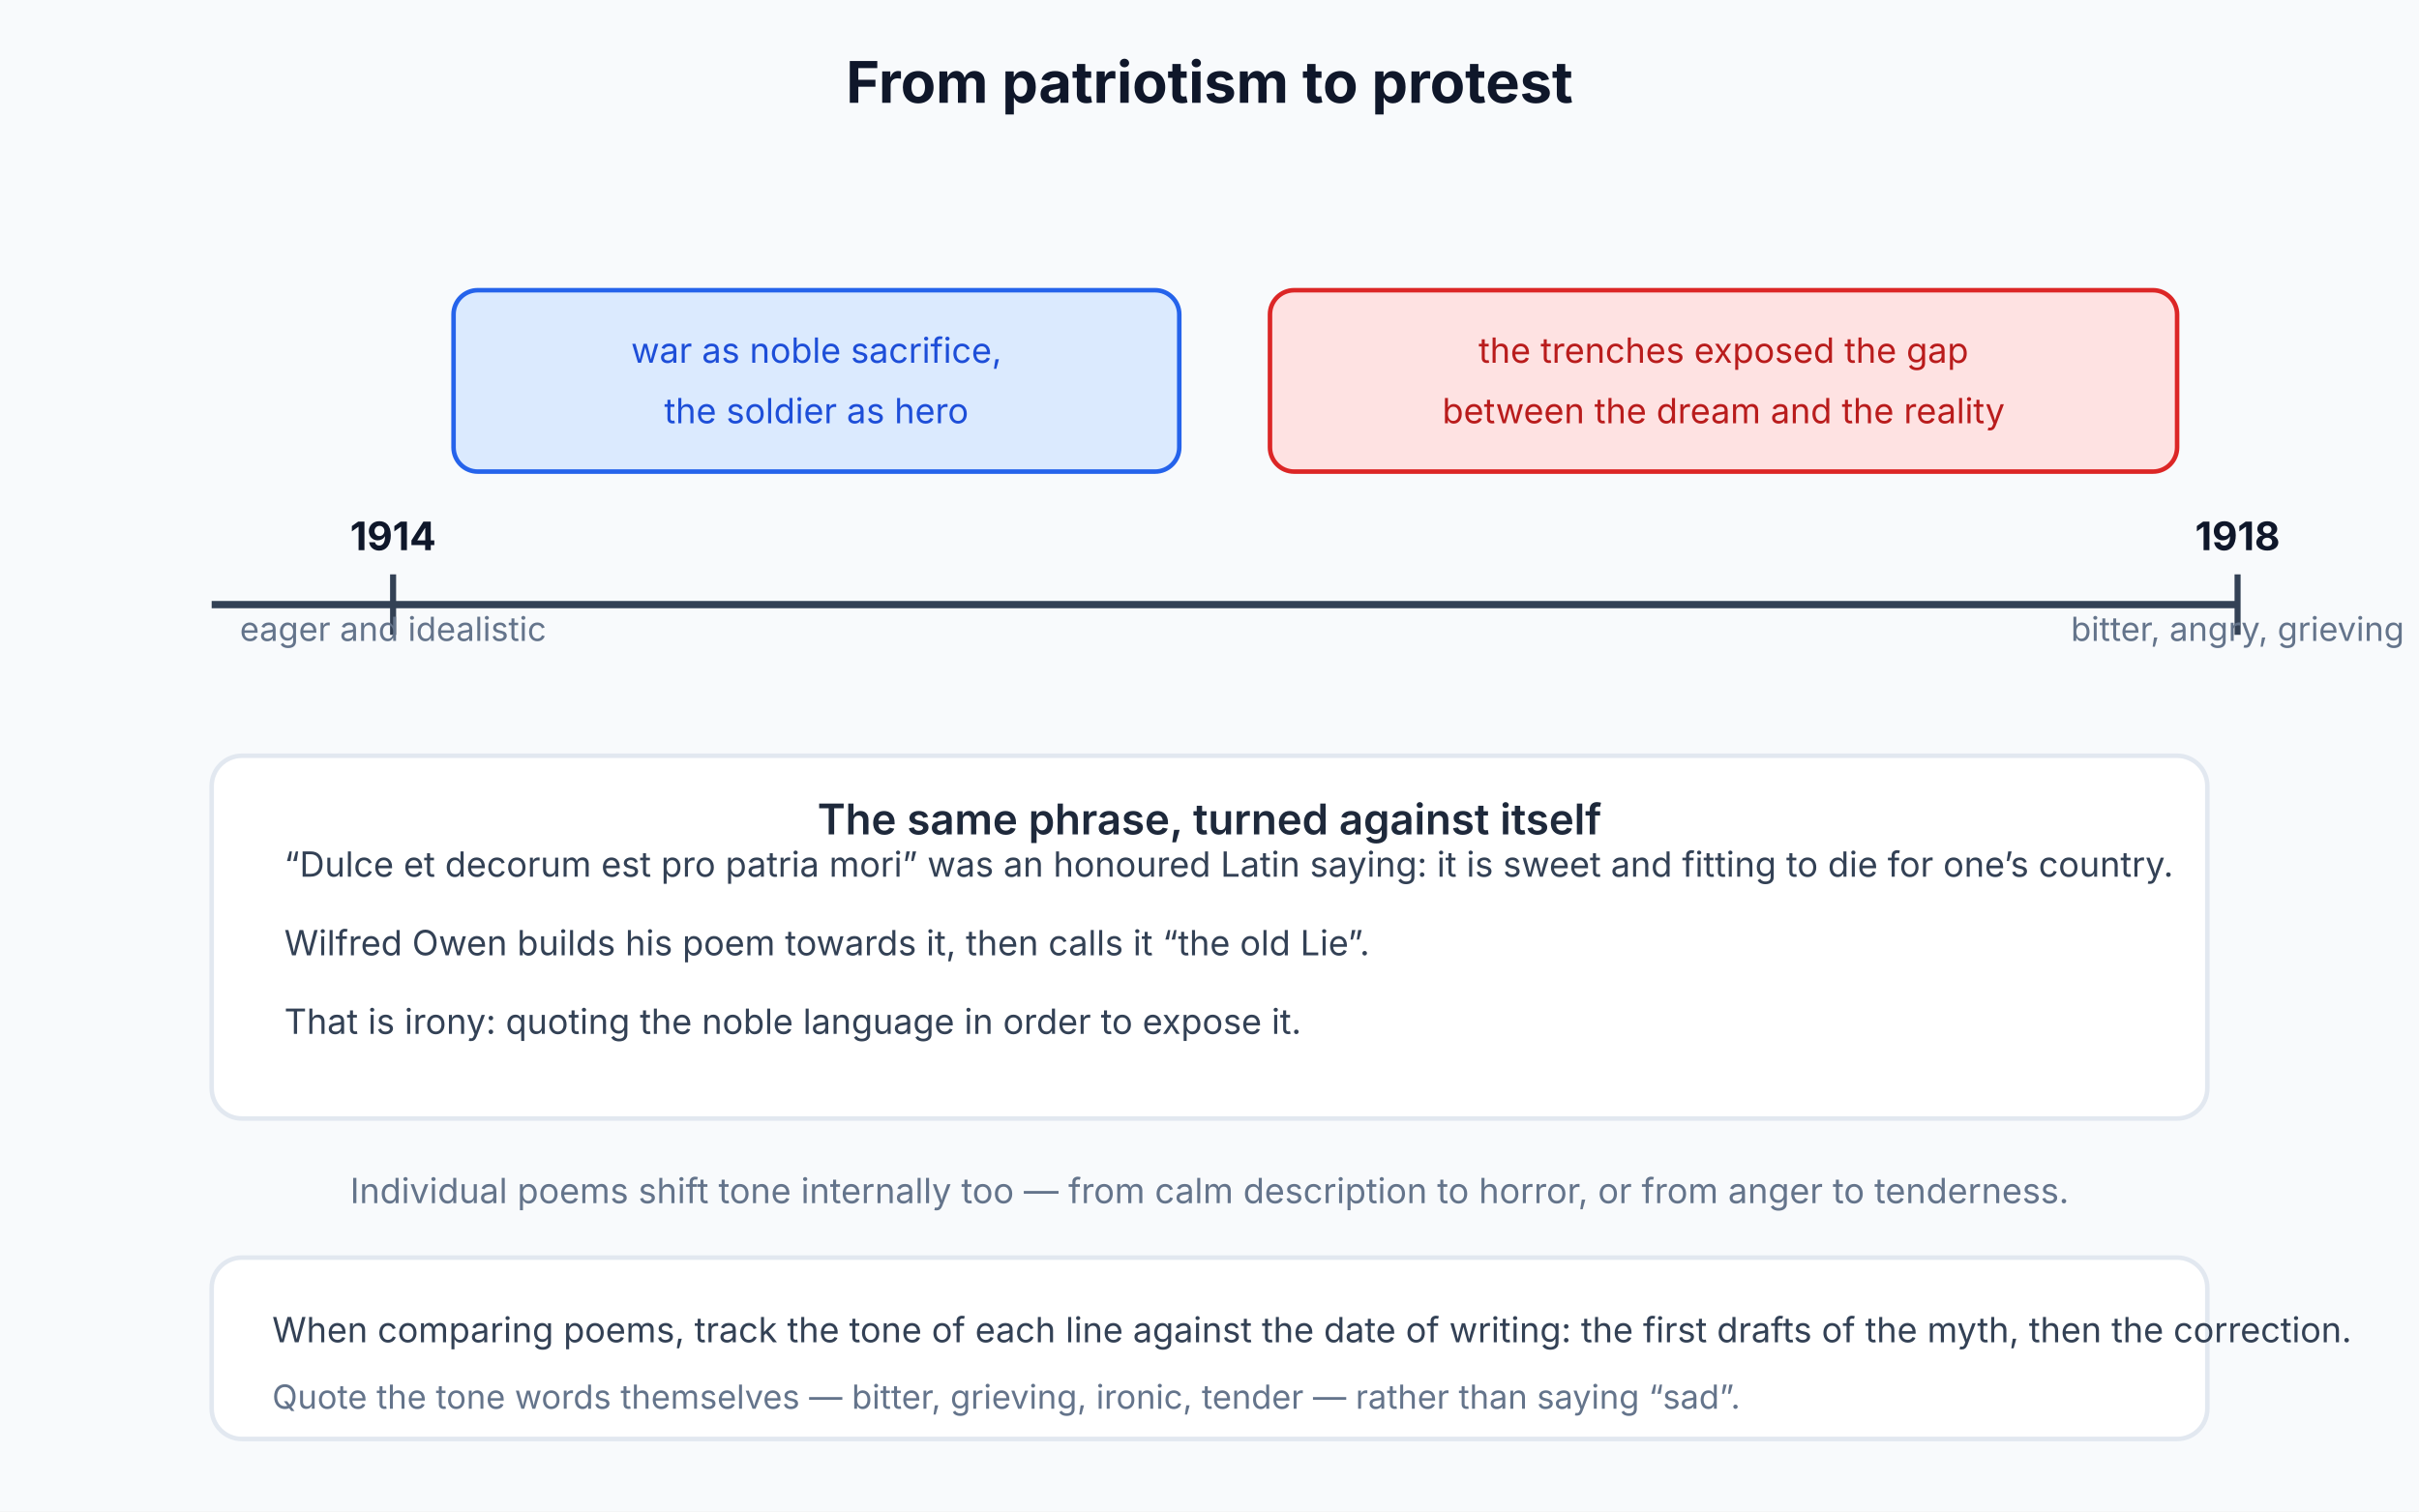
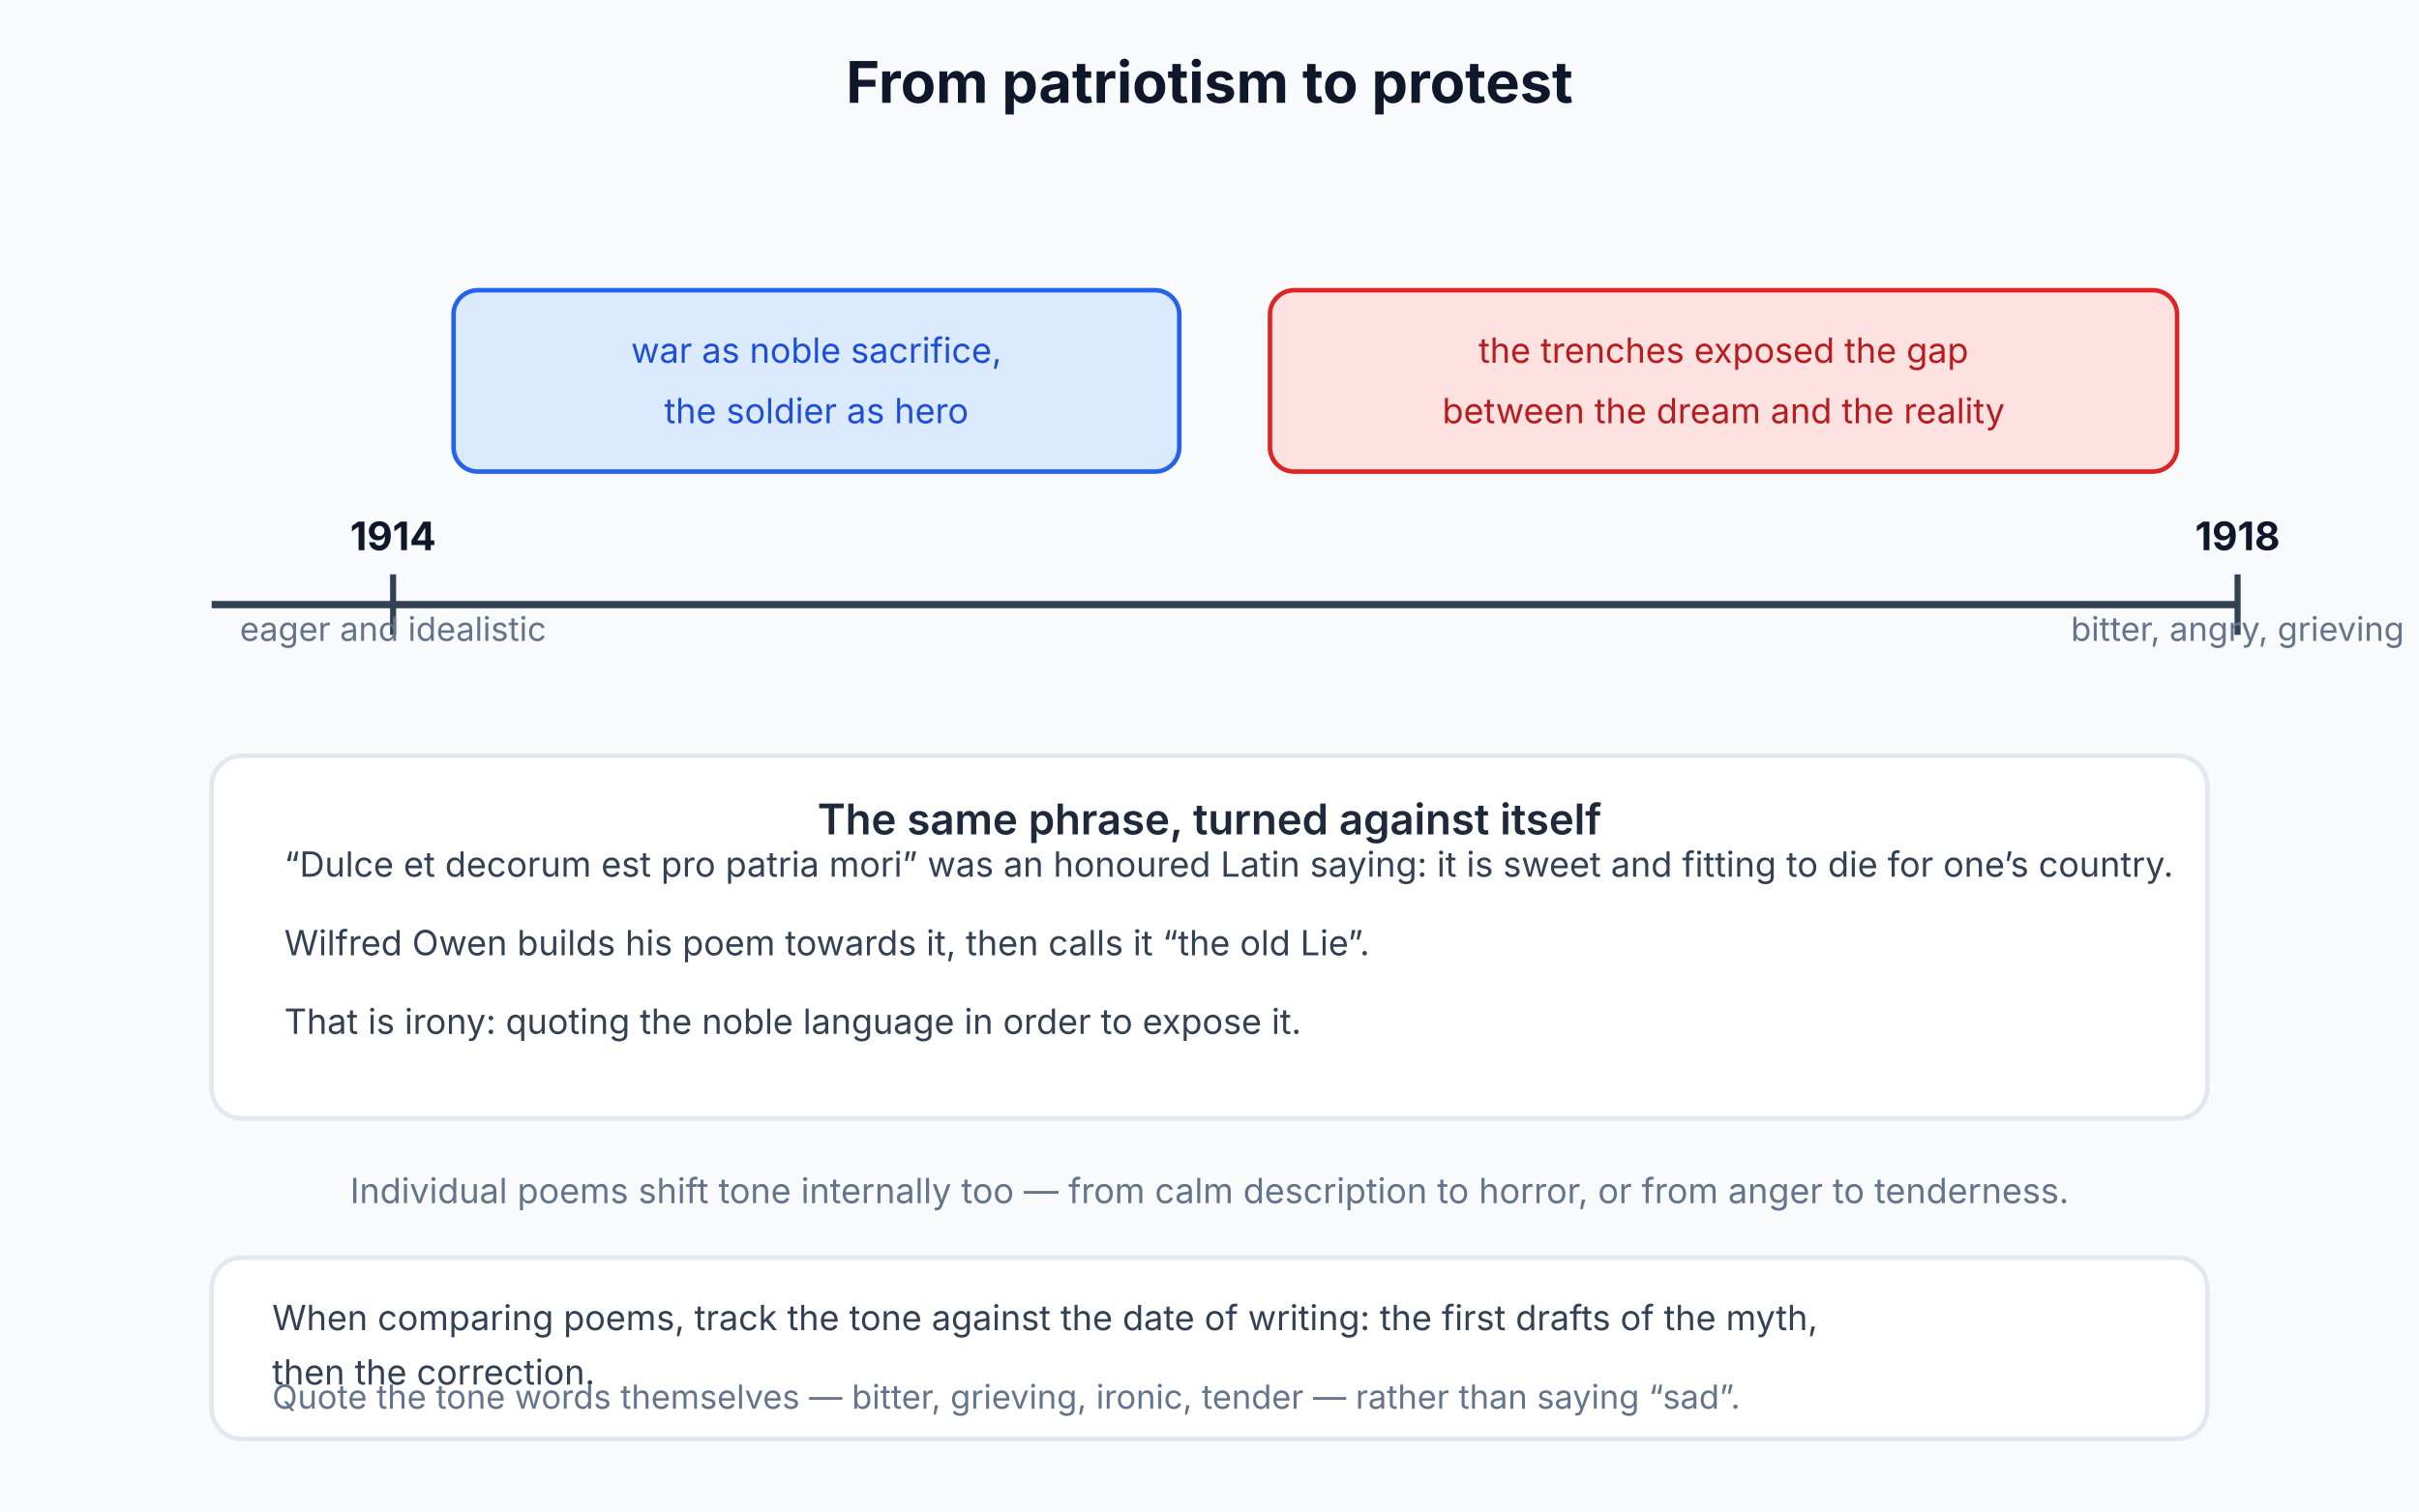
<svg xmlns="http://www.w3.org/2000/svg" viewBox="0 0 800 500" role="img" aria-labelledby="title desc">
  <rect x="0" y="0" width="800" height="500" fill="#f8fafc" />
  <text x="400" y="34" font-family="system-ui, -apple-system, sans-serif" font-size="19" fill="#0f172a" text-anchor="middle" font-weight="700">From patriotism to protest</text>
  <line x1="70" y1="200" x2="740" y2="200" stroke="#334155" stroke-width="2.4" />
  <line x1="130" y1="190" x2="130" y2="210" stroke="#334155" stroke-width="2" />
  <text x="130" y="182" font-family="system-ui, -apple-system, sans-serif" font-size="13" fill="#0f172a" text-anchor="middle" font-weight="700">1914</text>
  <text x="130" y="212" font-family="system-ui, -apple-system, sans-serif" font-size="11" fill="#64748b" text-anchor="middle">eager and idealistic</text>
  <line x1="740" y1="190" x2="740" y2="210" stroke="#334155" stroke-width="2" />
  <text x="740" y="182" font-family="system-ui, -apple-system, sans-serif" font-size="13" fill="#0f172a" text-anchor="middle" font-weight="700">1918</text>
  <text x="740" y="212" font-family="system-ui, -apple-system, sans-serif" font-size="11" fill="#64748b" text-anchor="middle">bitter, angry, grieving</text>
  <rect x="150" y="96" width="240" height="60" rx="8" fill="#dbeafe" stroke="#2563eb" stroke-width="1.5" />
  <text x="270" y="120" font-family="system-ui, -apple-system, sans-serif" font-size="11.5" fill="#1d4ed8" text-anchor="middle">war as noble sacrifice,</text>
  <text x="270" y="140" font-family="system-ui, -apple-system, sans-serif" font-size="11.5" fill="#1d4ed8" text-anchor="middle">the soldier as hero</text>
  <rect x="420" y="96" width="300" height="60" rx="8" fill="#fee2e2" stroke="#dc2626" stroke-width="1.5" />
  <text x="570" y="120" font-family="system-ui, -apple-system, sans-serif" font-size="11.5" fill="#b91c1c" text-anchor="middle">the trenches exposed the gap</text>
  <text x="570" y="140" font-family="system-ui, -apple-system, sans-serif" font-size="11.5" fill="#b91c1c" text-anchor="middle">between the dream and the reality</text>
  <rect x="70" y="250" width="660" height="120" rx="10" fill="#ffffff" stroke="#e2e8f0" stroke-width="1.5" />
  <text x="400.0" y="276" font-family="system-ui, -apple-system, sans-serif" font-size="14" fill="#1e293b" text-anchor="middle" font-weight="600">The same phrase, turned against itself</text>
  <text x="94" y="290" font-family="system-ui, -apple-system, sans-serif" font-size="11.5" fill="#334155">“Dulce et decorum est pro patria mori” was an honoured Latin saying: it is sweet and fitting to die for one’s country.</text>
  <text x="94" y="316" font-family="system-ui, -apple-system, sans-serif" font-size="11.5" fill="#334155">Wilfred Owen builds his poem towards it, then calls it “the old Lie”.</text>
  <text x="94" y="342" font-family="system-ui, -apple-system, sans-serif" font-size="11.5" fill="#334155">That is irony: quoting the noble language in order to expose it.</text>
  <text x="400" y="398" font-family="system-ui, -apple-system, sans-serif" font-size="11.5" fill="#64748b" text-anchor="middle">Individual poems shift tone internally too — from calm description to horror, or from anger to tenderness.</text>
  <rect x="70" y="416" width="660" height="60" rx="10" fill="#ffffff" stroke="#e2e8f0" stroke-width="1.5" />
-   <text x="90" y="444" font-family="system-ui, -apple-system, sans-serif" font-size="11.5" fill="#334155">When comparing poems, track the tone of each line against the date of writing: the first drafts of the myth, then the correction.</text>
+   <text x="90" y="440" font-family="system-ui, -apple-system, sans-serif" font-size="11.5" fill="#334155">When comparing poems, track the tone against the date of writing: the first drafts of the myth,</text>
+   <text x="90" y="458" font-family="system-ui, -apple-system, sans-serif" font-size="11.5" fill="#334155">then the correction.</text>
  <text x="90" y="466" font-family="system-ui, -apple-system, sans-serif" font-size="11" fill="#64748b">Quote the tone words themselves — bitter, grieving, ironic, tender — rather than saying “sad”.</text>
</svg>
